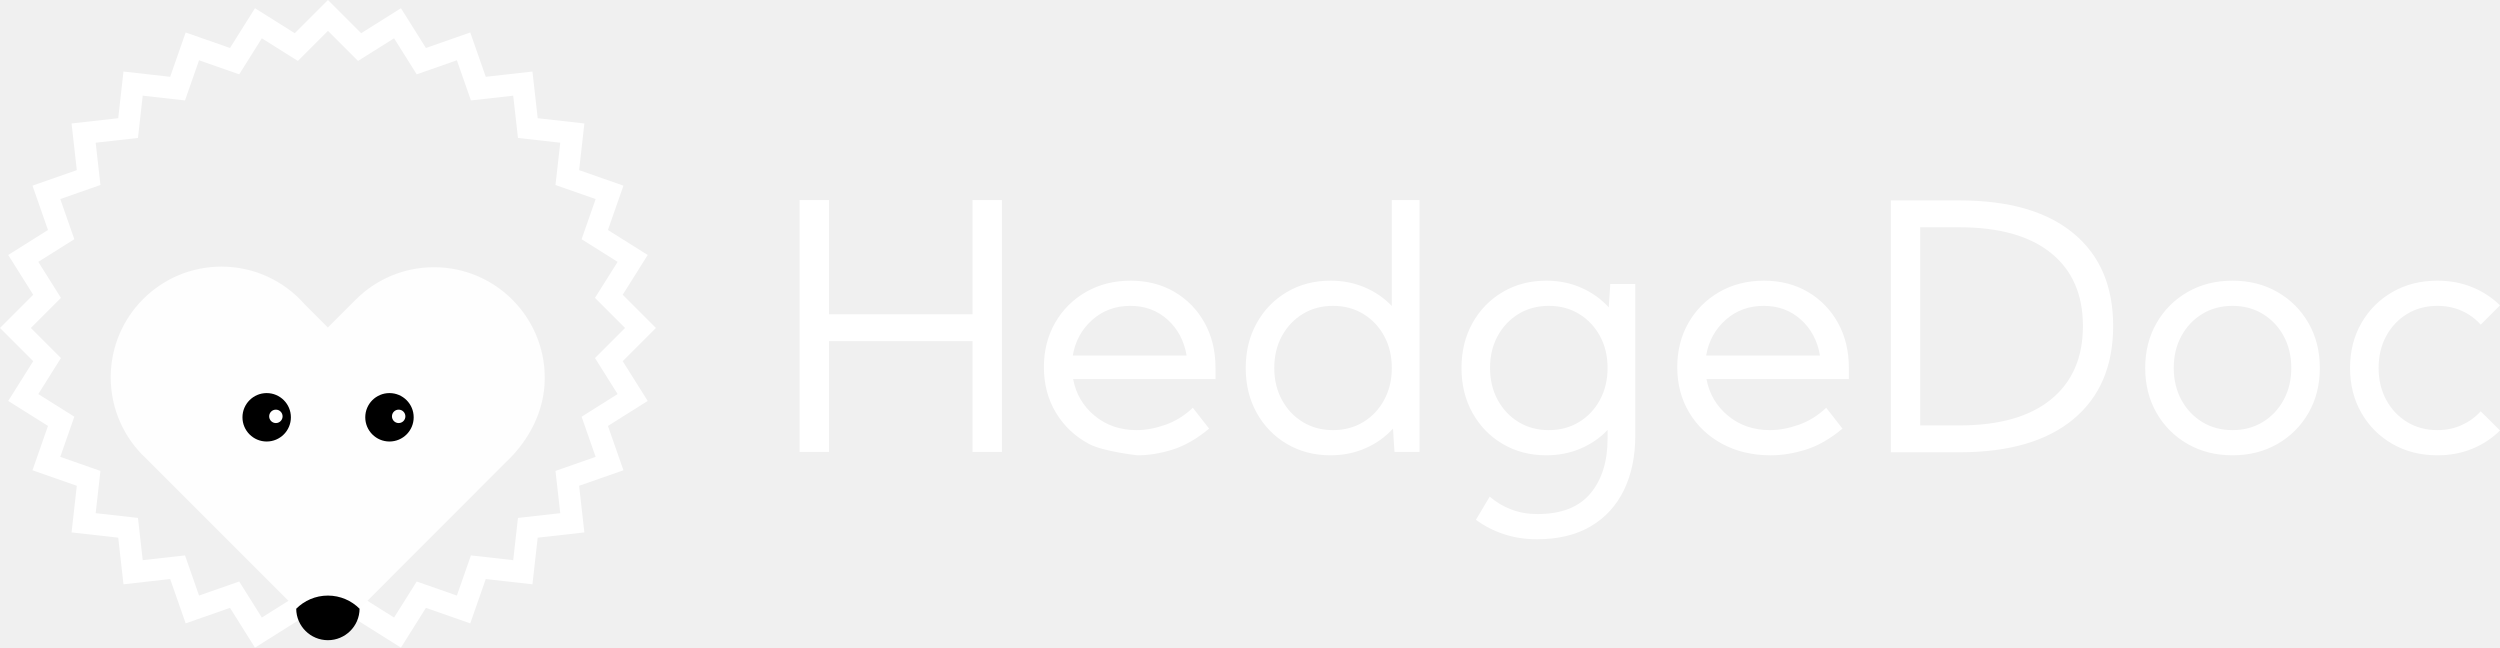
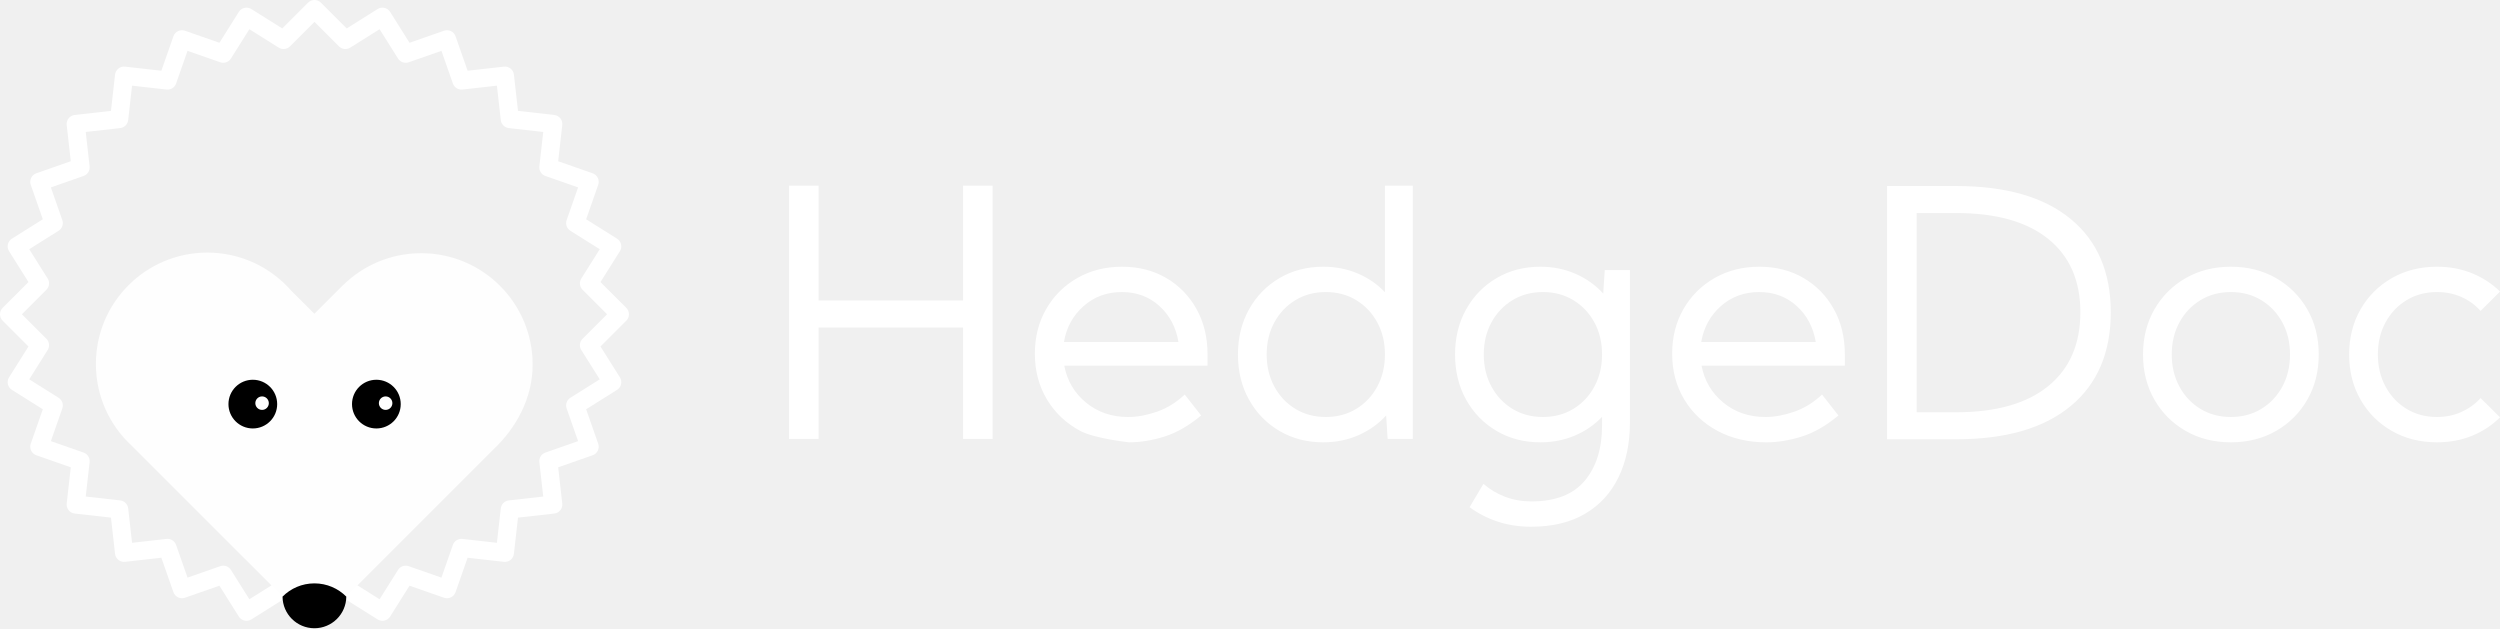
- <svg xmlns="http://www.w3.org/2000/svg" clip-rule="evenodd" fill-rule="evenodd" height="430.079" stroke-linejoin="round" stroke-miterlimit="2" viewBox="0 0 1660.241 430.079" width="1660.241">
-   <g fill-rule="nonzero" transform="translate(10.24244 10.24245)">
-     <path d="m0-124.766-6.399 6.398-7.662-4.814-4.812 7.662-8.541-2.989-2.988 8.54-8.993-1.013-1.011 8.991-8.992 1.013 1.012 8.991-8.541 2.989 2.988 8.54-7.661 4.815 4.815 7.662-6.399 6.399 6.398 6.398-4.814 7.661 7.661 4.814-2.988 8.541 8.541 2.988-1.012 8.985 8.992 1.011 1.011 8.985 8.993-1.015 2.988 8.54 8.541-2.988 4.812 7.662 7.662-4.813h12.796l7.661 4.813 4.814-7.66 8.541 2.988 2.988-8.54 8.992 1.014 1.014-8.985 8.99-1.012-1.012-8.985 8.54-2.988-2.988-8.541 7.662-4.815-4.815-7.66 6.398-6.398-6.398-6.399 4.815-7.66-7.662-4.814 2.988-8.542-8.54-2.988 1.014-8.991-8.992-1.015-1.013-8.991-8.991 1.013-2.989-8.54-8.54 2.989-4.814-7.663-7.663 4.815z" fill="none" stroke="#fff" stroke-linejoin="miter" stroke-miterlimit="2" stroke-width="4.41" transform="matrix(3.284956 0 0 3.284956 207.5566 409.8508)" />
-     <path d="m0-30.513c0-12.366-10.025-22.393-22.392-22.393-6.143 0-11.707 2.476-15.752 6.481l-.003-.002-5.705 5.706-4.665-4.665c-4.104-4.683-10.125-7.642-16.839-7.642-12.367 0-22.392 10.025-22.392 22.391 0 6.463 2.74 12.281 7.118 16.368l36.799 36.784 35.987-36.014c4.496-4.232 7.844-10.203 7.844-17.014" fill="#fefefe" transform="matrix(3.284956 0 0 3.284956 351.5353 341.0132)" />
-     <path d="m-4.558-8.253c1.645 1.64 2.662 3.904 2.662 6.406 0 2.5-1.017 4.766-2.662 6.405-3.514-.026-6.357-2.883-6.357-6.405s2.843-6.38 6.357-6.406" transform="matrix(0 -3.284956 -3.284956 0 201.444 379.05)" />
-     <path d="m-4.896-4.894c-2.704 0-4.895 2.191-4.895 4.894 0 2.704 2.191 4.896 4.895 4.896s4.896-2.192 4.896-4.896c0-2.703-2.192-4.894-4.896-4.894" transform="matrix(0 -3.284956 -3.284956 0 166.8609 250.8016)" />
-     <path d="m-1.356-1.355c-.751 0-1.356.607-1.356 1.356 0 .748.605 1.355 1.356 1.355.749 0 1.357-.607 1.357-1.355 0-.749-.608-1.356-1.357-1.356" fill="#fff" transform="matrix(0 -3.284956 -3.284956 0 172.9693 261.8032)" />
-     <path d="m-4.896-4.894c-2.704 0-4.895 2.191-4.895 4.896 0 2.703 2.191 4.894 4.895 4.894s4.896-2.191 4.896-4.894c0-2.705-2.192-4.896-4.896-4.896" transform="matrix(0 -3.284956 -3.284956 0 248.406 250.8016)" />
-     <g fill="#fff">
-       <path d="m-1.357-1.356c-.751 0-1.356.608-1.356 1.358 0 .748.605 1.355 1.356 1.355.749 0 1.357-.607 1.357-1.355 0-.75-.608-1.358-1.357-1.358" transform="matrix(0 -3.284956 -3.284956 0 254.514 261.7989)" />
-       <path d="m914.053 122.625v70.361c-4.98-5.276-10.966-9.399-17.953-12.375-6.99-2.973-14.572-4.461-22.748-4.461-10.778 0-20.426 2.506-28.938 7.525s-15.205 11.896-20.07 20.631c-4.872 8.738-7.307 18.677-7.307 29.826 0 11.156 2.435 21.101 7.307 29.832 4.865 8.735 11.559 15.61 20.07 20.629s18.16 7.529 28.938 7.529c8.4 0 16.168-1.58 23.307-4.74 7.135-3.16 13.193-7.49 18.176-12.992l1.006 15.502h16.611v-167.268zm-393.295.002v167.266h19.516v-73.596h95.34v73.596h19.512v-167.266h-19.512v75.828h-95.34v-75.828zm724.699.221v167.268h45.496c32.859 0 58.098-7.323 75.715-21.971 17.617-14.641 26.428-35.273 26.428-61.885 0-26.539-8.81-47.077-26.428-61.609s-42.855-21.803-75.715-21.803zm19.516 17.846h25.98c26.464 0 46.761 5.705 60.887 17.113 14.122 11.415 21.186 27.564 21.186 48.453 0 20.961-7.064 37.208-21.186 48.729-14.125 11.524-34.423 17.287-60.887 17.287h-25.98zm-248.33 35.455c-10.778 0-20.424 2.51-28.936 7.529-8.511 5.019-15.207 11.894-20.072 20.629-4.872 8.735-7.305 18.676-7.305 29.828 0 11.152 2.433 21.095 7.305 29.83 4.865 8.735 11.561 15.611 20.072 20.631 8.511 5.019 18.158 7.525 28.936 7.525 8.176 0 15.76-1.488 22.75-4.461 6.987-2.973 12.971-7.096 17.951-12.375v5.795c0 15.167-3.81 27.301-11.428 36.41-7.624 9.103-19.348 13.656-35.182 13.656-6.245 0-12.043-1.021-17.395-3.064-5.354-2.047-10.113-4.89-14.275-8.529l-9.143 15.387c5.499 4.09 11.669 7.263 18.508 9.533 6.839 2.27 14.16 3.4 21.969 3.4 14.198 0 26.148-2.88 35.852-8.639 9.7-5.762 17.04-13.811 22.023-24.143 4.98-10.334 7.469-22.377 7.469-36.131v-100.582h-16.615l-1.004 15.502c-4.98-5.502-11.037-9.832-18.176-12.992-7.135-3.16-14.905-4.74-23.305-4.74zm591.766.002c-11.152 0-21.097 2.51-29.832 7.529-8.735 5.016-15.61 11.891-20.629 20.629-5.016 8.735-7.525 18.674-7.525 29.826 0 11.152 2.509 21.097 7.525 29.828 5.019 8.738 11.894 15.613 20.629 20.629 8.735 5.019 18.68 7.529 29.832 7.529 8.4 0 16.129-1.449 23.191-4.35 7.063-2.901 13.195-6.951 18.398-12.154l-12.824-12.711c-3.495 3.866-7.693 6.91-12.598 9.141-4.908 2.23-10.298 3.348-16.168 3.348-7.509 0-14.201-1.783-20.074-5.354-5.873-3.567-10.503-8.475-13.883-14.717-3.384-6.245-5.072-13.309-5.072-21.189 0-7.953 1.689-15.034 5.072-21.242 3.38-6.205 8.009-11.095 13.883-14.662 5.873-3.571 12.565-5.354 20.074-5.354 5.87 0 11.26 1.096 16.168 3.287 4.904 2.194 9.102 5.259 12.598 9.201l12.824-12.824c-5.203-5.128-11.336-9.142-18.398-12.043-7.063-2.901-14.792-4.348-23.191-4.348zm-867.867.002c-11.001 0-20.85 2.494-29.549 7.471-8.699 4.983-15.538 11.806-20.518 20.465s-7.473 18.491-7.473 29.496c0 11.3 2.656 21.37 7.975 30.217 5.312 8.846 12.655 15.779 22.023 20.799 9.365 5.016 32.113 7.525 32.113 7.525 7.509 0 15.295-1.266 23.363-3.795 8.065-2.526 16.148-7.17 24.252-13.938l-10.816-13.826c-5.502 5.203-11.597 8.978-18.285 11.32-6.695 2.339-13.048 3.512-19.072 3.512-10.854 0-20.127-3.18-27.82-9.533-7.693-6.36-12.469-14.481-14.328-24.369h94.561v-7.469c0-11.225-2.418-21.189-7.25-29.885-4.832-8.699-11.486-15.536-19.961-20.52-8.475-4.977-18.21-7.471-29.215-7.471zm420.613 0c-11.001 0-20.848 2.494-29.547 7.471-8.698 4.983-15.54 11.806-20.52 20.465s-7.473 18.491-7.473 29.496c0 11.3 2.658 21.37 7.977 30.217 5.312 8.846 12.656 15.779 22.021 20.799 9.365 5.016 20.071 7.525 32.113 7.525 7.509 0 15.295-1.266 23.363-3.795 8.065-2.526 16.15-7.17 24.254-13.938l-10.818-13.826c-5.502 5.203-11.595 8.978-18.283 11.32-6.691 2.339-13.05 3.512-19.074 3.512-10.854 0-20.125-3.18-27.818-9.533-7.693-6.36-12.471-14.481-14.33-24.369h94.561v-7.469c0-11.225-2.418-21.189-7.25-29.885-4.832-8.699-11.484-15.536-19.959-20.52-8.475-4.977-18.212-7.471-29.217-7.471zm311.211 0c-11.152 0-21.091 2.506-29.826 7.525-8.738 5.019-15.613 11.896-20.633 20.631-5.016 8.735-7.527 18.677-7.527 29.826 0 11.152 2.511 21.097 7.527 29.832 5.019 8.735 11.895 15.609 20.633 20.629 8.735 5.019 18.674 7.525 29.826 7.525 11.149 0 21.093-2.506 29.828-7.525 8.735-5.019 15.61-11.894 20.629-20.629 5.019-8.735 7.525-18.68 7.525-29.832 0-11.149-2.506-21.091-7.525-29.826-5.019-8.735-11.894-15.611-20.629-20.631-8.735-5.019-18.679-7.525-29.828-7.525zm-454.049 16.723c7.506 0 14.2 1.785 20.07 5.355 5.873 3.567 10.503 8.458 13.883 14.66 3.384 6.209 5.074 13.291 5.074 21.244 0 7.881-1.691 14.943-5.074 21.188-3.38 6.245-8.009 11.15-13.883 14.721-5.87 3.567-12.564 5.352-20.07 5.352-7.509 0-14.202-1.784-20.072-5.352-5.873-3.571-10.503-8.476-13.883-14.721-3.387-6.245-5.074-13.307-5.074-21.188 0-7.953 1.687-15.036 5.074-21.244 3.38-6.202 8.009-11.093 13.883-14.66 5.87-3.571 12.563-5.355 20.072-5.355zm-143.293.002c7.509 0 14.2 1.784 20.07 5.352 5.873 3.571 10.503 8.459 13.887 14.664 3.38 6.209 5.072 13.291 5.072 21.24 0 7.881-1.692 14.945-5.072 21.189-3.384 6.245-8.013 11.151-13.887 14.719-5.87 3.571-12.561 5.355-20.07 5.355s-14.2-1.785-20.07-5.355c-5.873-3.567-10.503-8.474-13.883-14.719-3.384-6.245-5.076-13.309-5.076-21.189 0-7.95 1.693-15.032 5.076-21.24 3.38-6.205 8.009-11.093 13.883-14.664 5.87-3.567 12.561-5.352 20.07-5.352zm-134.592.002c9.737 0 17.988 3.065 24.752 9.201 6.764 6.133 10.966 14.067 12.602 23.807h-75.604c1.636-9.589 5.948-17.489 12.936-23.697 6.987-6.205 15.427-9.311 25.314-9.311zm420.615 0c9.737 0 17.988 3.065 24.752 9.201 6.764 6.133 10.966 14.067 12.602 23.807h-75.603c1.636-9.589 5.948-17.489 12.935-23.697 6.987-6.205 15.427-9.311 25.314-9.311zm311.318 0c7.506 0 14.202 1.781 20.072 5.352 5.873 3.571 10.501 8.459 13.885 14.664 3.38 6.205 5.072 13.287 5.072 21.24 0 7.881-1.692 14.945-5.072 21.189-3.384 6.245-8.011 11.148-13.885 14.719-5.87 3.567-12.566 5.352-20.072 5.352-7.509 0-14.2-1.784-20.07-5.352-5.873-3.571-10.503-8.474-13.883-14.719-3.387-6.245-5.074-13.309-5.074-21.189 0-7.953 1.687-15.035 5.074-21.24 3.38-6.205 8.009-11.093 13.883-14.664 5.87-3.571 12.561-5.352 20.07-5.352z" stroke-width="3.285" />
-     </g>
+ <svg xmlns="http://www.w3.org/2000/svg" width="1500" height="377" viewBox="0 0 1500 377" fill-rule="evenodd" stroke-linejoin="round" stroke-miterlimit="2" clip-rule="evenodd">
+   <g fill-rule="nonzero">
+     <path d="M217.798 10.242a5.985 5.985 0 0 0-4.231 1.753l-17.04 17.037-20.403-12.818a5.985 5.985 0 0 0-8.251 1.883L155.06 38.5l-22.741-7.959a5.985 5.985 0 0 0-7.625 3.672l-7.957 22.74-23.947-2.698a5.985 5.985 0 0 0-6.617 5.279l-2.693 23.94-23.941 2.697a5.985 5.985 0 0 0-5.277 6.616l2.693 23.941-22.743 7.96a5.985 5.985 0 0 0-3.672 7.624l7.957 22.741-20.402 12.822a5.985 5.985 0 0 0-1.881 8.252l12.822 20.402-17.04 17.039a5.985 5.985 0 0 0 0 8.463l17.036 17.037-12.818 20.399a5.985 5.985 0 0 0 1.883 8.25l20.4 12.82-7.957 22.744a5.985 5.985 0 0 0 3.672 7.625l22.743 7.955-2.693 23.923a5.985 5.985 0 0 0 5.277 6.616l23.943 2.691 2.691 23.92a5.985 5.985 0 0 0 6.618 5.278l23.946-2.703 7.957 22.739a5.985 5.985 0 0 0 7.623 3.674l22.743-7.957 12.813 20.402a5.985 5.985 0 0 0 8.25 1.883l22.984-14.436h37.375l22.982 14.436a5.985 5.985 0 0 0 8.249-1.883l12.82-20.396 22.743 7.957a5.985 5.985 0 0 0 7.625-3.673l7.955-22.739 23.946 2.7a5.985 5.985 0 0 0 6.616-5.275l2.699-23.923 23.94-2.695a5.985 5.985 0 0 0 5.276-6.616l-2.695-23.923 22.74-7.955a5.985 5.985 0 0 0 3.673-7.625l-7.957-22.745 20.404-12.82a5.985 5.985 0 0 0 1.882-8.253l-12.82-20.397 17.036-17.035a5.985 5.985 0 0 0 0-8.463l-17.037-17.04 12.82-20.396a5.985 5.985 0 0 0-1.881-8.25l-20.404-12.82 7.957-22.746a5.985 5.985 0 0 0-3.672-7.625l-22.739-7.955 2.7-23.942a5.985 5.985 0 0 0-5.276-6.618l-23.945-2.703-2.697-23.941a5.985 5.985 0 0 0-6.616-5.277l-23.942 2.697-7.96-22.739a5.985 5.985 0 0 0-7.626-3.672l-22.739 7.96-12.818-20.407a5.985 5.985 0 0 0-8.252-1.883l-20.405 12.822-17.034-17.037a5.985 5.985 0 0 0-4.232-1.753Zm0 14.448 16.176 16.18a5.985 5.985 0 0 0 7.417.835l19.378-12.176 12.175 19.378a5.985 5.985 0 0 0 7.043 2.466l21.597-7.559 7.559 21.595a5.985 5.985 0 0 0 6.318 3.97l22.737-2.56 2.56 22.736a5.985 5.985 0 0 0 5.278 5.275l22.74 2.569-2.564 22.737a5.985 5.985 0 0 0 3.97 6.318l21.595 7.557-7.555 21.603a5.985 5.985 0 0 0 2.464 7.042l19.376 12.174-12.175 19.37a5.985 5.985 0 0 0 .834 7.415l16.18 16.183-16.18 16.18a5.985 5.985 0 0 0-.834 7.417l12.175 19.37-19.376 12.175a5.985 5.985 0 0 0-2.464 7.043l7.555 21.601-21.595 7.555a5.985 5.985 0 0 0-3.97 6.318l2.559 22.718-22.733 2.56a5.985 5.985 0 0 0-5.277 5.274l-2.565 22.718-22.74-2.564a5.985 5.985 0 0 0-6.319 3.972l-7.557 21.595-21.599-7.557a5.985 5.985 0 0 0-7.042 2.466l-12.176 19.37-19.372-12.172a5.985 5.985 0 0 0-3.185-.916h-40.82a5.985 5.985 0 0 0-3.186.916l-19.374 12.172-12.17-19.376a5.985 5.985 0 0 0-7.042-2.466l-21.6 7.557-7.556-21.597a5.985 5.985 0 0 0-6.32-3.97l-22.741 2.566-2.555-22.714a5.985 5.985 0 0 0-5.279-5.279l-22.739-2.555 2.559-22.718a5.985 5.985 0 0 0-3.97-6.318l-21.599-7.557 7.555-21.599a5.985 5.985 0 0 0-2.464-7.043l-19.374-12.173 12.174-19.372a5.985 5.985 0 0 0-.835-7.417l-16.18-16.18 16.182-16.181a5.985 5.985 0 0 0 .837-7.417L29.53 174.822l19.374-12.175a5.985 5.985 0 0 0 2.464-7.043l-7.555-21.597 21.599-7.559a5.985 5.985 0 0 0 3.97-6.318l-2.559-22.737 22.741-2.563a5.985 5.985 0 0 0 5.277-5.276l2.555-22.736 22.743 2.561a5.985 5.985 0 0 0 6.318-3.97l7.557-21.595 21.599 7.559a5.985 5.985 0 0 0 7.042-2.466l12.17-19.376L194.2 41.705a5.985 5.985 0 0 0 7.415-.835z" style="color:#000;fill:#fff;stroke-width:.971;stroke-miterlimit:2;-inkscape-stroke:none" transform="matrix(.9091 0 0 .9085 -9.311 -9.305)" />
+     <path fill="#fefefe" d="M361.778 251.022c0-40.622-32.932-73.56-73.557-73.56-20.18 0-38.457 8.133-51.745 21.29l-.01-.007-18.74 18.744-15.325-15.325c-13.481-15.383-33.26-25.103-55.315-25.103-40.625 0-73.557 32.931-73.557 73.553 0 21.23 9.001 40.343 23.383 53.768l120.883 120.834L336.01 306.912c14.77-13.902 25.768-33.516 25.768-55.89" style="stroke-width:0;stroke-dasharray:none" transform="matrix(.9091 0 0 .9085 -9.311 -9.305)" />
+     <path d="M238.797 404.265c-5.387-5.403-12.824-8.744-21.043-8.744-8.213 0-15.656 3.34-21.04 8.744.085 11.544 9.47 20.883 21.04 20.883 11.57 0 20.958-9.34 21.043-20.883M193.18 277.127c0 8.883-7.198 16.08-16.077 16.08-8.882 0-16.083-7.197-16.083-16.08 0-8.882 7.2-16.083 16.083-16.083 8.88 0 16.077 7.2 16.077 16.083" style="stroke-width:0;stroke-dasharray:none" transform="matrix(.9091 0 0 .9085 -9.311 -9.305)" />
+     <path fill="#fff" d="M187.663 276.5a4.45 4.45 0 0 1-4.455 4.454 4.45 4.45 0 0 1-4.45-4.454 4.456 4.456 0 0 1 4.45-4.458 4.457 4.457 0 0 1 4.455 4.458" style="stroke-width:0;stroke-dasharray:none" transform="matrix(.9091 0 0 .9085 -9.311 -9.305)" />
+     <path d="M274.725 277.127c0 8.883-7.197 16.08-16.083 16.08-8.88 0-16.077-7.197-16.077-16.08 0-8.882 7.198-16.083 16.077-16.083 8.886 0 16.083 7.2 16.083 16.083" style="stroke-width:0;stroke-dasharray:none" transform="matrix(.9091 0 0 .9085 -9.311 -9.305)" />
+     <path fill="#fff" d="M269.21 276.499a4.453 4.453 0 0 1-4.46 4.454 4.449 4.449 0 0 1-4.451-4.454 4.456 4.456 0 1 1 8.912 0" style="stroke-width:0;stroke-dasharray:none" transform="matrix(.9091 0 0 .9085 -9.311 -9.305)" />
+     <path fill="#333" d="M924.295 132.868v70.36c-4.98-5.275-10.966-9.398-17.953-12.374-6.99-2.973-14.572-4.461-22.748-4.461-10.778 0-20.426 2.506-28.938 7.525-8.51 5.02-15.205 11.896-20.07 20.631-4.871 8.738-7.307 18.677-7.307 29.826 0 11.156 2.436 21.1 7.307 29.832 4.865 8.735 11.56 15.61 20.07 20.63 8.512 5.019 18.16 7.528 28.938 7.528 8.4 0 16.168-1.58 23.307-4.74 7.135-3.16 13.192-7.49 18.175-12.992l1.006 15.502h16.612V132.867ZM531 132.87v167.265h19.516v-73.596h95.34v73.596h19.511V132.869h-19.511v75.829h-95.34v-75.829zm724.7.22v167.268h45.495c32.86 0 58.098-7.323 75.716-21.971 17.617-14.641 26.427-35.273 26.427-61.885 0-26.539-8.81-47.077-26.428-61.61-17.617-14.532-42.855-21.802-75.715-21.802zm19.515 17.846h25.98c26.464 0 46.762 5.704 60.887 17.113 14.122 11.415 21.186 27.564 21.186 48.453 0 20.962-7.064 37.208-21.186 48.729-14.125 11.523-34.423 17.287-60.887 17.287h-25.98zm-248.33 35.455c-10.778 0-20.424 2.51-28.936 7.53-8.51 5.019-15.207 11.893-20.072 20.628-4.871 8.735-7.305 18.676-7.305 29.828 0 11.153 2.434 21.096 7.305 29.83 4.865 8.735 11.561 15.612 20.072 20.631 8.512 5.02 18.158 7.526 28.936 7.526 8.176 0 15.76-1.488 22.75-4.461 6.987-2.973 12.971-7.096 17.951-12.375v5.795c0 15.166-3.81 27.3-11.428 36.41-7.624 9.102-19.348 13.656-35.181 13.656-6.245 0-12.043-1.021-17.395-3.065-5.354-2.046-10.113-4.889-14.275-8.529l-9.143 15.387c5.5 4.09 11.669 7.263 18.508 9.533 6.84 2.27 14.16 3.4 21.969 3.4 14.197 0 26.148-2.88 35.851-8.638 9.7-5.762 17.04-13.811 22.024-24.143 4.98-10.334 7.469-22.376 7.469-36.13V188.62h-16.616l-1.004 15.502c-4.98-5.502-11.037-9.832-18.175-12.992-7.135-3.16-14.905-4.74-23.305-4.74zm591.766.002c-11.153 0-21.098 2.51-29.832 7.53-8.735 5.015-15.61 11.89-20.63 20.628-5.016 8.735-7.525 18.674-7.525 29.826 0 11.153 2.51 21.097 7.526 29.828 5.02 8.738 11.894 15.613 20.629 20.63 8.734 5.019 18.68 7.529 29.832 7.529 8.4 0 16.128-1.45 23.191-4.35 7.063-2.9 13.195-6.95 18.398-12.154l-12.824-12.711c-3.495 3.866-7.693 6.91-12.597 9.14-4.908 2.23-10.298 3.348-16.168 3.348-7.51 0-14.201-1.783-20.075-5.353-5.873-3.568-10.502-8.476-13.882-14.717-3.384-6.245-5.073-13.31-5.073-21.19 0-7.953 1.69-15.033 5.073-21.242 3.38-6.205 8.009-11.094 13.882-14.662 5.874-3.57 12.565-5.353 20.075-5.353 5.87 0 11.26 1.096 16.168 3.287 4.904 2.194 9.102 5.259 12.597 9.2l12.824-12.823c-5.203-5.128-11.335-9.143-18.398-12.043-7.063-2.901-14.792-4.348-23.191-4.348zm-867.868.002c-11 0-20.85 2.494-29.548 7.47-8.699 4.984-15.538 11.806-20.518 20.465-4.98 8.66-7.473 18.492-7.473 29.496 0 11.3 2.657 21.371 7.975 30.217 5.312 8.847 12.655 15.78 22.023 20.8 9.366 5.015 32.114 7.525 32.114 7.525 7.51 0 15.295-1.266 23.363-3.795 8.065-2.526 16.148-7.17 24.252-13.938l-10.817-13.826c-5.502 5.203-11.597 8.978-18.285 11.32-6.694 2.34-13.047 3.512-19.072 3.512-10.853 0-20.127-3.18-27.82-9.533-7.694-6.36-12.469-14.482-14.328-24.37h94.56v-7.468c0-11.225-2.418-21.19-7.25-29.885-4.832-8.698-11.485-15.536-19.96-20.52-8.476-4.976-18.21-7.47-29.215-7.47zm420.614 0c-11.002 0-20.849 2.494-29.547 7.47-8.699 4.984-15.54 11.806-20.52 20.465-4.98 8.66-7.472 18.492-7.472 29.496 0 11.3 2.658 21.371 7.976 30.217 5.312 8.847 12.656 15.78 22.022 20.8 9.365 5.015 20.07 7.525 32.113 7.525 7.51 0 15.295-1.266 23.363-3.795 8.065-2.526 16.15-7.17 24.254-13.938l-10.818-13.826c-5.503 5.203-11.595 8.978-18.283 11.32-6.692 2.34-13.05 3.512-19.075 3.512-10.853 0-20.125-3.18-27.818-9.533-7.693-6.36-12.47-14.482-14.33-24.37h94.56v-7.468c0-11.225-2.417-21.19-7.25-29.885-4.832-8.698-11.483-15.536-19.959-20.52-8.475-4.976-18.212-7.47-29.216-7.47zm311.21 0c-11.152 0-21.09 2.506-29.826 7.525-8.738 5.02-15.613 11.897-20.632 20.631-5.016 8.735-7.528 18.677-7.528 29.826 0 11.153 2.511 21.098 7.528 29.832 5.02 8.735 11.895 15.61 20.633 20.63 8.734 5.019 18.673 7.525 29.826 7.525 11.149 0 21.093-2.506 29.828-7.526 8.734-5.02 15.61-11.894 20.629-20.629 5.02-8.734 7.525-18.68 7.525-29.832 0-11.149-2.506-21.091-7.525-29.826-5.02-8.734-11.895-15.611-20.63-20.63-8.734-5.02-18.678-7.526-29.827-7.526zm-454.048 16.722c7.506 0 14.2 1.785 20.07 5.356 5.874 3.567 10.503 8.458 13.883 14.66 3.383 6.209 5.074 13.291 5.074 21.244 0 7.88-1.69 14.943-5.074 21.188-3.38 6.244-8.01 11.15-13.883 14.72-5.87 3.568-12.564 5.352-20.07 5.352-7.51 0-14.202-1.784-20.072-5.352-5.874-3.57-10.503-8.476-13.883-14.72-3.387-6.245-5.075-13.307-5.075-21.188 0-7.953 1.688-15.035 5.075-21.244 3.38-6.202 8.01-11.093 13.883-14.66 5.87-3.57 12.562-5.356 20.072-5.356zm-143.293.003c7.51 0 14.2 1.784 20.07 5.351 5.874 3.57 10.503 8.459 13.887 14.664 3.38 6.209 5.072 13.29 5.072 21.24 0 7.88-1.692 14.945-5.072 21.19-3.384 6.244-8.013 11.151-13.887 14.718-5.87 3.571-12.56 5.356-20.07 5.356s-14.2-1.785-20.07-5.356c-5.874-3.567-10.503-8.474-13.883-14.718-3.384-6.245-5.076-13.31-5.076-21.19 0-7.95 1.692-15.031 5.076-21.24 3.38-6.205 8.01-11.093 13.883-14.664 5.87-3.567 12.56-5.352 20.07-5.352zm-134.592.002c9.737 0 17.988 3.064 24.752 9.2 6.764 6.134 10.966 14.067 12.602 23.807h-75.604c1.636-9.588 5.948-17.488 12.936-23.697 6.987-6.205 15.426-9.31 25.314-9.31zm420.615 0c9.737 0 17.988 3.064 24.752 9.2 6.764 6.134 10.966 14.067 12.602 23.807h-75.604c1.636-9.588 5.949-17.488 12.936-23.697 6.987-6.205 15.427-9.31 25.314-9.31zm311.319 0c7.506 0 14.202 1.78 20.072 5.351 5.873 3.57 10.501 8.459 13.885 14.664 3.38 6.205 5.072 13.287 5.072 21.24 0 7.88-1.692 14.945-5.072 21.19-3.384 6.244-8.012 11.148-13.885 14.718-5.87 3.568-12.566 5.352-20.072 5.352-7.51 0-14.2-1.784-20.07-5.351-5.874-3.571-10.503-8.474-13.884-14.72-3.386-6.244-5.074-13.308-5.074-21.189 0-7.953 1.688-15.035 5.074-21.24 3.38-6.205 8.01-11.093 13.883-14.664 5.87-3.57 12.561-5.352 20.07-5.352z" style="fill:#fff;fill-opacity:1;stroke-width:0;stroke-dasharray:none" transform="matrix(.9091 0 0 .9085 -9.311 -9.305)" />
  </g>
</svg>
